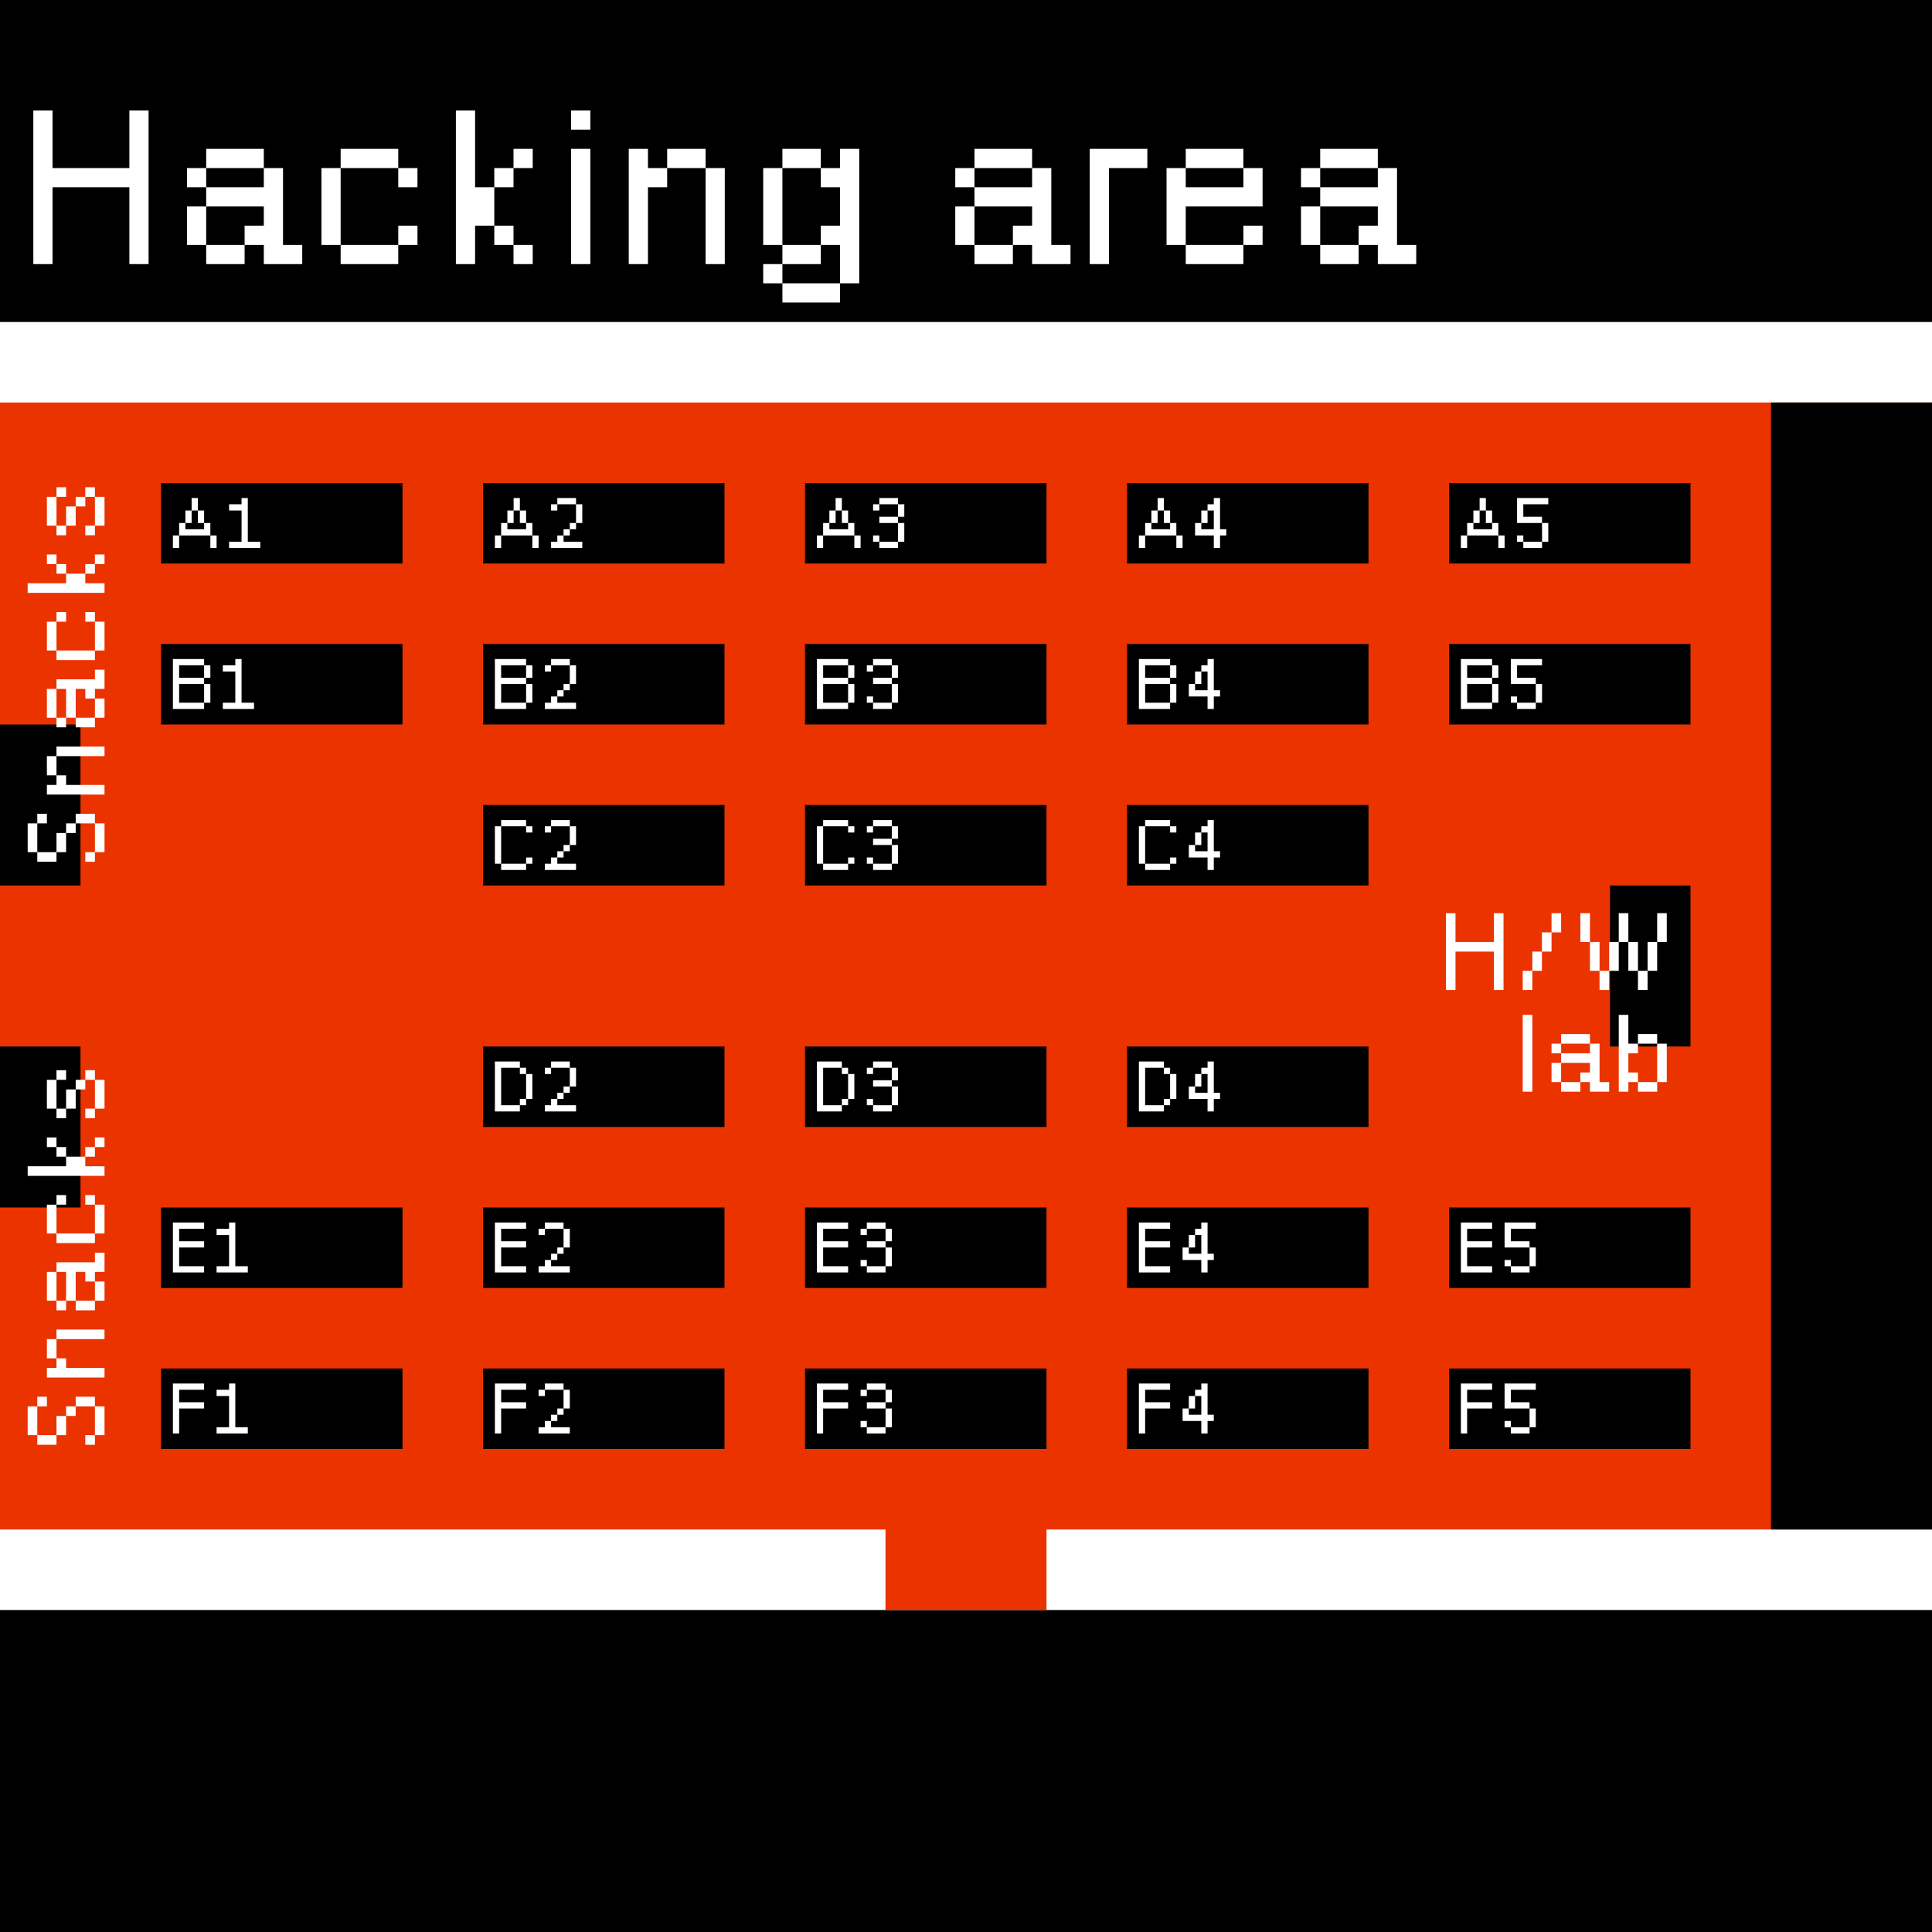
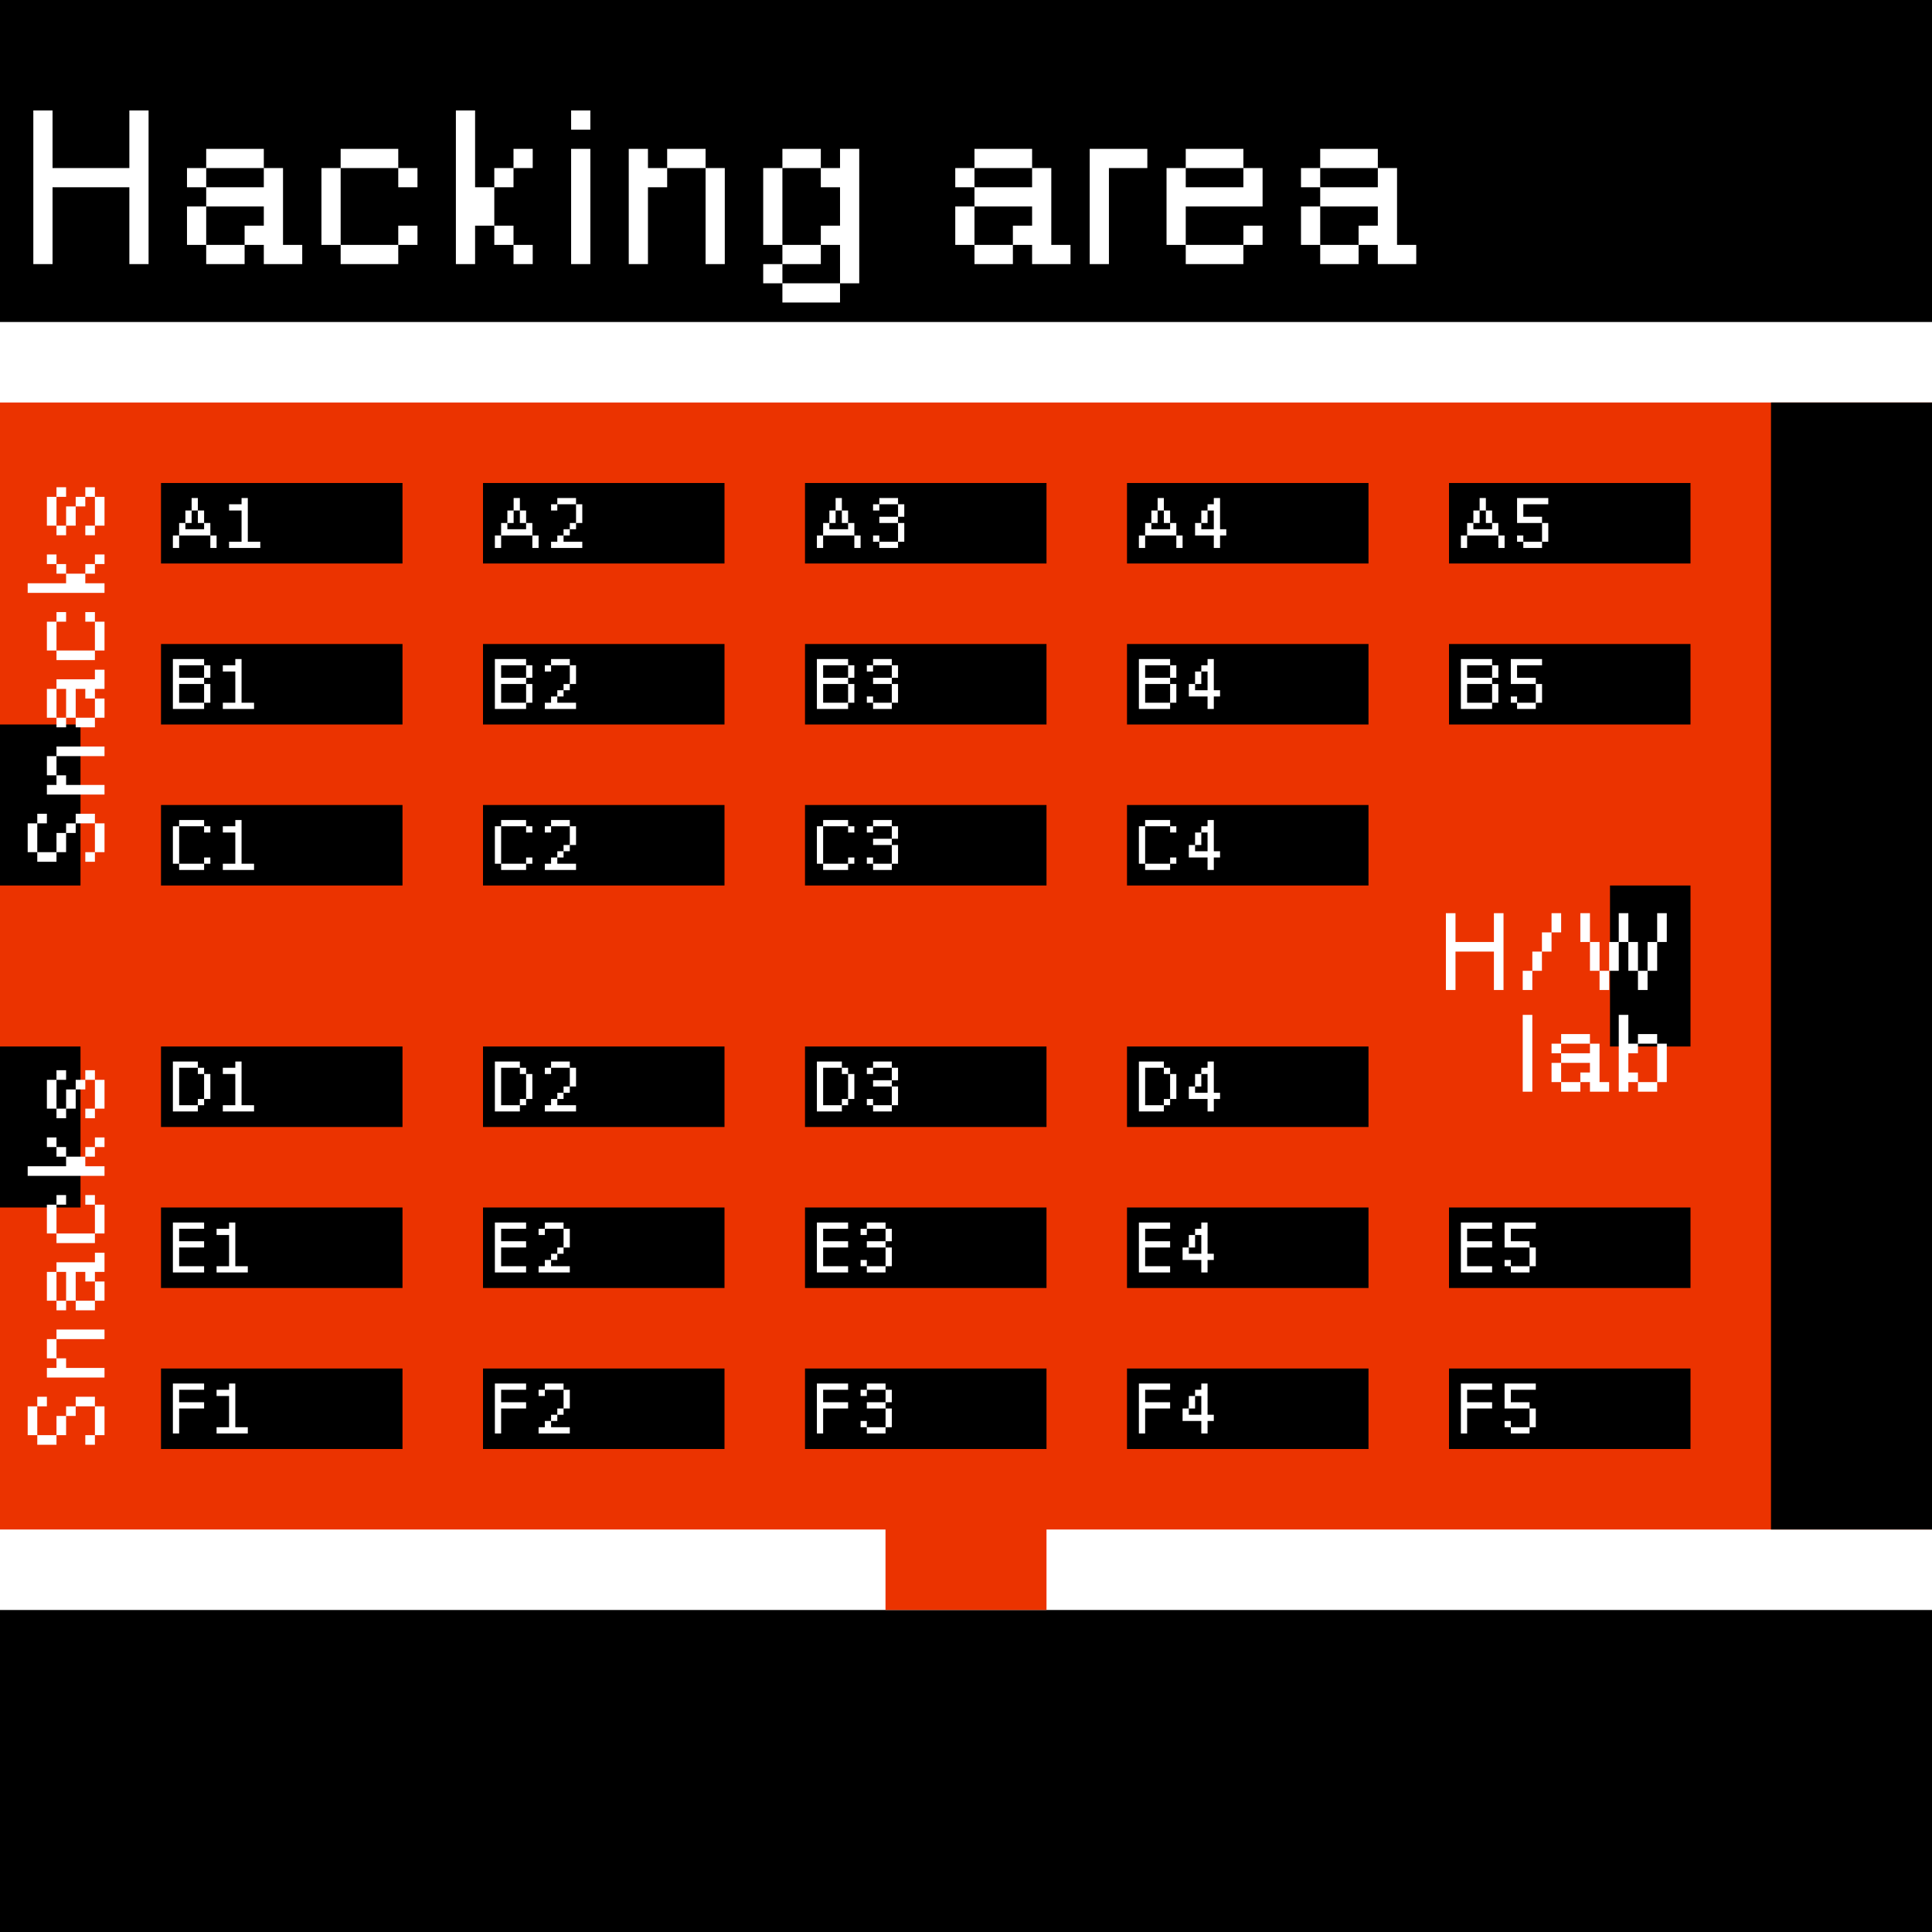
<svg xmlns="http://www.w3.org/2000/svg" version="1.1" viewBox="0 0 684 684" preserveAspectRatio="xMinYMin">
  <defs />
  <g stroke="none" stroke-opacity="1" stroke-dasharray="none" fill="none" fill-opacity="1">
-     <rect fill="white" width="684" height="684" />
    <g>
      <rect x="0" y="0" width="684" height="684" fill="black" />
      <rect x="5684342e-20" y="114" width="684" height="456" fill="white" />
      <path d="M 5684342e-20 142.5 L 5684342e-20 541.5 L 313.5 541.5 L 313.5 570 L 370.5 570 L 370.5 541.5 L 684 541.5 L 684 142.5 Z" fill="#eb3300" />
      <rect x="57" y="171" width="85.5" height="28.5" fill="black" />
      <rect x="57" y="228" width="85.5" height="28.5" fill="black" />
      <rect x="57" y="427.5" width="85.5" height="28.5" fill="black" />
      <rect x="57" y="484.5" width="85.5" height="28.5" fill="black" />
      <rect x="171" y="171" width="85.5" height="28.5" fill="black" />
      <rect x="285" y="171" width="85.5" height="28.5" fill="black" />
      <rect x="399" y="171" width="85.5" height="28.5" fill="black" />
      <rect x="513" y="171" width="85.5" height="28.5" fill="black" />
      <rect x="171" y="228" width="85.5" height="28.5" fill="black" />
      <rect x="285" y="228" width="85.5" height="28.5" fill="black" />
      <rect x="399" y="228" width="85.5" height="28.5" fill="black" />
      <rect x="513" y="228" width="85.5" height="28.5" fill="black" />
      <rect x="171" y="285" width="85.5" height="28.5" fill="black" />
      <rect x="285" y="285" width="85.5" height="28.5" fill="black" />
      <rect x="399" y="285" width="85.5" height="28.5" fill="black" />
      <rect x="171" y="370.5" width="85.5" height="28.5" fill="black" />
      <rect x="285" y="370.5" width="85.5" height="28.5" fill="black" />
      <rect x="399" y="370.5" width="85.5" height="28.5" fill="black" />
      <rect x="171" y="427.5" width="85.5" height="28.5" fill="black" />
      <rect x="285" y="427.5" width="85.5" height="28.5" fill="black" />
      <rect x="399" y="427.5" width="85.5" height="28.5" fill="black" />
      <rect x="513" y="427.5" width="85.5" height="28.5" fill="black" />
      <rect x="171" y="484.5" width="85.5" height="28.5" fill="black" />
      <rect x="285" y="484.5" width="85.5" height="28.5" fill="black" />
      <rect x="399" y="484.5" width="85.5" height="28.5" fill="black" />
      <rect x="513" y="484.5" width="85.5" height="28.5" fill="black" />
      <rect x="17763568e-22" y="256.5" width="28.5" height="57" fill="black" />
      <rect x="17763568e-22" y="370.5" width="28.5" height="57" fill="black" />
      <rect x="570" y="313.5" width="28.5" height="57" fill="black" />
      <rect x="627" y="142.5" width="57" height="399" fill="black" />
      <path d="M 45.8 93.5 L 52.6 93.5 L 52.6 39.1 L 45.8 39.1 L 45.8 59.5 L 18.6 59.5 L 18.6 39.1 L 11.8 39.1 L 11.8 93.5 L 18.6 93.5 L 18.6 66.3 L 45.8 66.3 Z" fill="white" />
      <path d="M 66.2 66.3 L 73 66.3 L 73 73.1 L 93.4 73.1 L 93.4 79.9 L 86.6 79.9 L 86.6 86.7 L 93.4 86.7 L 93.4 93.5 L 107 93.5 L 107 86.7 L 100.2 86.7 L 100.2 59.5 L 93.4 59.5 L 93.4 52.7 L 73 52.7 L 73 59.5 L 66.2 59.5 Z M 66.2 86.7 L 73 86.7 L 73 93.5 L 86.6 93.5 L 86.6 86.7 L 73 86.7 L 73 73.1 L 66.2 73.1 Z M 73 59.5 L 93.4 59.5 L 93.4 66.3 L 73 66.3 Z" fill="white" />
      <path d="M 113.8 86.7 L 120.6 86.7 L 120.6 93.5 L 141 93.5 L 141 86.7 L 120.6 86.7 L 120.6 59.5 L 113.8 59.5 Z M 147.8 59.5 L 141 59.5 L 141 52.7 L 120.6 52.7 L 120.6 59.5 L 141 59.5 L 141 66.3 L 147.8 66.3 Z M 147.8 79.9 L 141 79.9 L 141 86.7 L 147.8 86.7 Z" fill="white" />
      <path d="M 168.2 79.9 L 175 79.9 L 175 86.7 L 181.8 86.7 L 181.8 93.5 L 188.6 93.5 L 188.6 86.7 L 181.8 86.7 L 181.8 79.9 L 175 79.9 L 175 66.3 L 168.2 66.3 L 168.2 39.1 L 161.4 39.1 L 161.4 93.5 L 168.2 93.5 Z M 175 66.3 L 181.8 66.3 L 181.8 59.5 L 175 59.5 Z M 181.8 59.5 L 188.6 59.5 L 188.6 52.7 L 181.8 52.7 Z" fill="white" />
      <path d="M 202.2 93.5 L 209 93.5 L 209 52.7 L 202.2 52.7 Z M 202.2 45.9 L 209 45.9 L 209 39.1 L 202.2 39.1 Z" fill="white" />
      <path d="M 229.4 66.3 L 236.2 66.3 L 236.2 59.5 L 229.4 59.5 L 229.4 52.7 L 222.6 52.7 L 222.6 93.5 L 229.4 93.5 Z M 249.8 93.5 L 256.6 93.5 L 256.6 59.5 L 249.8 59.5 L 249.8 52.7 L 236.2 52.7 L 236.2 59.5 L 249.8 59.5 Z" fill="white" />
      <path d="M 297.4 79.9 L 290.6 79.9 L 290.6 86.7 L 297.4 86.7 L 297.4 100.3 L 304.2 100.3 L 304.2 52.7 L 297.4 52.7 L 297.4 59.5 L 290.6 59.5 L 290.6 52.7 L 277 52.7 L 277 59.5 L 290.6 59.5 L 290.6 66.3 L 297.4 66.3 Z M 290.6 86.7 L 277 86.7 L 277 59.5 L 270.2 59.5 L 270.2 86.7 L 277 86.7 L 277 93.5 L 290.6 93.5 Z M 277 93.5 L 270.2 93.5 L 270.2 100.3 L 277 100.3 L 277 107.1 L 297.4 107.1 L 297.4 100.3 L 277 100.3 Z" fill="white" />
      <path d="M 338.2 66.3 L 345 66.3 L 345 73.1 L 365.4 73.1 L 365.4 79.9 L 358.6 79.9 L 358.6 86.7 L 365.4 86.7 L 365.4 93.5 L 379 93.5 L 379 86.7 L 372.2 86.7 L 372.2 59.5 L 365.4 59.5 L 365.4 52.7 L 345 52.7 L 345 59.5 L 338.2 59.5 Z M 338.2 86.7 L 345 86.7 L 345 93.5 L 358.6 93.5 L 358.6 86.7 L 345 86.7 L 345 73.1 L 338.2 73.1 Z M 345 59.5 L 365.4 59.5 L 365.4 66.3 L 345 66.3 Z" fill="white" />
      <path d="M 385.8 93.5 L 392.6 93.5 L 392.6 59.5 L 406.2 59.5 L 406.2 52.7 L 385.8 52.7 Z" fill="white" />
      <path d="M 447 59.5 L 440.2 59.5 L 440.2 52.7 L 419.8 52.7 L 419.8 59.5 L 440.2 59.5 L 440.2 66.3 L 419.8 66.3 L 419.8 59.5 L 413 59.5 L 413 86.7 L 419.8 86.7 L 419.8 93.5 L 440.2 93.5 L 440.2 86.7 L 419.8 86.7 L 419.8 73.1 L 447 73.1 Z M 447 79.9 L 440.2 79.9 L 440.2 86.7 L 447 86.7 Z" fill="white" />
      <path d="M 460.6 66.3 L 467.4 66.3 L 467.4 73.1 L 487.8 73.1 L 487.8 79.9 L 481 79.9 L 481 86.7 L 487.8 86.7 L 487.8 93.5 L 501.4 93.5 L 501.4 86.7 L 494.6 86.7 L 494.6 59.5 L 487.8 59.5 L 487.8 52.7 L 467.4 52.7 L 467.4 59.5 L 460.6 59.5 Z M 460.6 86.7 L 467.4 86.7 L 467.4 93.5 L 481 93.5 L 481 86.7 L 467.4 86.7 L 467.4 73.1 L 460.6 73.1 Z M 467.4 59.5 L 487.8 59.5 L 487.8 66.3 L 467.4 66.3 Z" fill="white" />
      <path d="M 23.4 291.5 L 23.4 294.9 L 20 294.9 L 20 301.7 L 13.2 301.7 L 13.2 305.1 L 20 305.1 L 20 301.7 L 23.4 301.7 L 23.4 294.9 L 26.8 294.9 L 26.8 291.5 L 33.6 291.5 L 33.6 288.1 L 26.8 288.1 L 26.8 291.5 Z M 13.2 288.1 L 13.2 291.5 L 9.8 291.5 L 9.8 301.7 L 13.2 301.7 L 13.2 291.5 L 16.6 291.5 L 16.6 288.1 Z M 30.2 301.7 L 30.2 305.1 L 33.6 305.1 L 33.6 301.7 L 37 301.7 L 37 291.5 L 33.6 291.5 L 33.6 301.7 Z" fill="white" />
      <path d="M 23.4 277.9 L 23.4 274.5 L 20 274.5 L 20 277.9 L 16.6 277.9 L 16.6 281.3 L 37 281.3 L 37 277.9 Z M 37 267.7 L 37 264.3 L 20 264.3 L 20 267.7 L 16.6 267.7 L 16.6 274.5 L 20 274.5 L 20 267.7 Z" fill="white" />
      <path d="M 23.4 257.5 L 23.4 254.1 L 26.8 254.1 L 26.8 243.9 L 30.2 243.9 L 30.2 247.3 L 33.6 247.3 L 33.6 243.9 L 37 243.9 L 37 237.1 L 33.6 237.1 L 33.6 240.5 L 20 240.5 L 20 243.9 L 16.6 243.9 L 16.6 254.1 L 20 254.1 L 20 257.5 Z M 33.6 257.5 L 33.6 254.1 L 37 254.1 L 37 247.3 L 33.6 247.3 L 33.6 254.1 L 26.8 254.1 L 26.8 257.5 Z M 20 254.1 L 20 243.9 L 23.4 243.9 L 23.4 254.1 Z" fill="white" />
      <path d="M 33.6 233.7 L 33.6 230.3 L 37 230.3 L 37 220.1 L 33.6 220.1 L 33.6 230.3 L 20 230.3 L 20 233.7 Z M 20 216.7 L 20 220.1 L 16.6 220.1 L 16.6 230.3 L 20 230.3 L 20 220.1 L 23.4 220.1 L 23.4 216.7 Z M 30.2 216.7 L 30.2 220.1 L 33.6 220.1 L 33.6 216.7 Z" fill="white" />
      <path d="M 30.2 206.5 L 30.2 203.1 L 33.6 203.1 L 33.6 199.7 L 37 199.7 L 37 196.3 L 33.6 196.3 L 33.6 199.7 L 30.2 199.7 L 30.2 203.1 L 23.4 203.1 L 23.4 206.5 L 9.8 206.5 L 9.8 209.9 L 37 209.9 L 37 206.5 Z M 23.4 203.1 L 23.4 199.7 L 20 199.7 L 20 203.1 Z M 20 199.7 L 20 196.3 L 16.6 196.3 L 16.6 199.7 Z" fill="white" />
      <path d="M 26.8 186.1 L 26.8 179.3 L 30.2 179.3 L 30.2 175.9 L 33.6 175.9 L 33.6 172.5 L 30.2 172.5 L 30.2 175.9 L 26.8 175.9 L 26.8 179.3 L 23.4 179.3 L 23.4 186.1 L 20 186.1 L 20 189.5 L 23.4 189.5 L 23.4 186.1 Z M 20 172.5 L 20 175.9 L 16.6 175.9 L 16.6 186.1 L 20 186.1 L 20 175.9 L 23.4 175.9 L 23.4 172.5 Z M 33.6 189.5 L 33.6 186.1 L 37 186.1 L 37 175.9 L 33.6 175.9 L 33.6 186.1 L 30.2 186.1 L 30.2 189.5 Z" fill="white" />
      <path d="M 23.4 497.9 L 23.4 501.3 L 20 501.3 L 20 508.1 L 13.2 508.1 L 13.2 511.5 L 20 511.5 L 20 508.1 L 23.4 508.1 L 23.4 501.3 L 26.8 501.3 L 26.8 497.9 L 33.6 497.9 L 33.6 494.5 L 26.8 494.5 L 26.8 497.9 Z M 13.2 494.5 L 13.2 497.9 L 9.8 497.9 L 9.8 508.1 L 13.2 508.1 L 13.2 497.9 L 16.6 497.9 L 16.6 494.5 Z M 30.2 508.1 L 30.2 511.5 L 33.6 511.5 L 33.6 508.1 L 37 508.1 L 37 497.9 L 33.6 497.9 L 33.6 508.1 Z" fill="white" />
      <path d="M 23.4 484.3 L 23.4 480.9 L 20 480.9 L 20 484.3 L 16.6 484.3 L 16.6 487.7 L 37 487.7 L 37 484.3 Z M 37 474.1 L 37 470.7 L 20 470.7 L 20 474.1 L 16.6 474.1 L 16.6 480.9 L 20 480.9 L 20 474.1 Z" fill="white" />
      <path d="M 23.4 463.9 L 23.4 460.5 L 26.8 460.5 L 26.8 450.3 L 30.2 450.3 L 30.2 453.7 L 33.6 453.7 L 33.6 450.3 L 37 450.3 L 37 443.5 L 33.6 443.5 L 33.6 446.9 L 20 446.9 L 20 450.3 L 16.6 450.3 L 16.6 460.5 L 20 460.5 L 20 463.9 Z M 33.6 463.9 L 33.6 460.5 L 37 460.5 L 37 453.7 L 33.6 453.7 L 33.6 460.5 L 26.8 460.5 L 26.8 463.9 Z M 20 460.5 L 20 450.3 L 23.4 450.3 L 23.4 460.5 Z" fill="white" />
      <path d="M 33.6 440.1 L 33.6 436.7 L 37 436.7 L 37 426.5 L 33.6 426.5 L 33.6 436.7 L 20 436.7 L 20 440.1 Z M 20 423.1 L 20 426.5 L 16.6 426.5 L 16.6 436.7 L 20 436.7 L 20 426.5 L 23.4 426.5 L 23.4 423.1 Z M 30.2 423.1 L 30.2 426.5 L 33.6 426.5 L 33.6 423.1 Z" fill="white" />
      <path d="M 30.2 412.9 L 30.2 409.5 L 33.6 409.5 L 33.6 406.1 L 37 406.1 L 37 402.7 L 33.6 402.7 L 33.6 406.1 L 30.2 406.1 L 30.2 409.5 L 23.4 409.5 L 23.4 412.9 L 9.8 412.9 L 9.8 416.3 L 37 416.3 L 37 412.9 Z M 23.4 409.5 L 23.4 406.1 L 20 406.1 L 20 409.5 Z M 20 406.1 L 20 402.7 L 16.6 402.7 L 16.6 406.1 Z" fill="white" />
      <path d="M 26.8 392.5 L 26.8 385.7 L 30.2 385.7 L 30.2 382.3 L 33.6 382.3 L 33.6 378.9 L 30.2 378.9 L 30.2 382.3 L 26.8 382.3 L 26.8 385.7 L 23.4 385.7 L 23.4 392.5 L 20 392.5 L 20 395.9 L 23.4 395.9 L 23.4 392.5 Z M 20 378.9 L 20 382.3 L 16.6 382.3 L 16.6 392.5 L 20 392.5 L 20 382.3 L 23.4 382.3 L 23.4 378.9 Z M 33.6 395.9 L 33.6 392.5 L 37 392.5 L 37 382.3 L 33.6 382.3 L 33.6 392.5 L 30.2 392.5 L 30.2 395.9 Z" fill="white" />
      <path d="M 63.42 189.58 L 74.47 189.58 L 74.47 194 L 76.68 194 L 76.68 189.58 L 74.47 189.58 L 74.47 185.16 L 72.26 185.16 L 72.26 180.74 L 70.05 180.74 L 70.05 176.32 L 67.84 176.32 L 67.84 180.74 L 70.05 180.74 L 70.05 185.16 L 72.26 185.16 L 72.26 187.37 L 65.63 187.37 L 65.63 185.16 L 63.42 185.16 Z M 61.21 194 L 63.42 194 L 63.42 189.58 L 61.21 189.58 Z M 65.63 185.16 L 67.84 185.16 L 67.84 180.74 L 65.63 180.74 Z" fill="white" />
      <path d="M 92.15 191.79 L 87.73 191.79 L 87.73 176.32 L 85.52 176.32 L 85.52 178.53 L 81.1 178.53 L 81.1 180.74 L 85.52 180.74 L 85.52 191.79 L 81.1 191.79 L 81.1 194 L 92.15 194 Z" fill="white" />
      <path d="M 63.42 235.53 L 72.26 235.53 L 72.26 239.95 L 74.47 239.95 L 74.47 235.53 L 72.26 235.53 L 72.26 233.32 L 61.21 233.32 L 61.21 251 L 72.26 251 L 72.26 248.79 L 63.42 248.79 L 63.42 242.16 L 72.26 242.16 L 72.26 248.79 L 74.47 248.79 L 74.47 242.16 L 72.26 242.16 L 72.26 239.95 L 63.42 239.95 Z" fill="white" />
      <path d="M 89.94 248.79 L 85.52 248.79 L 85.52 233.32 L 83.31 233.32 L 83.31 235.53 L 78.89 235.53 L 78.89 237.74 L 83.31 237.74 L 83.31 248.79 L 78.89 248.79 L 78.89 251 L 89.94 251 Z" fill="white" />
      <path d="M 186.26 305.79 L 177.42 305.79 L 177.42 292.53 L 175.21 292.53 L 175.21 305.79 L 177.42 305.79 L 177.42 308 L 186.26 308 Z M 188.47 292.53 L 186.26 292.53 L 186.26 290.32 L 177.42 290.32 L 177.42 292.53 L 186.26 292.53 L 186.26 294.74 L 188.47 294.74 Z M 188.47 303.58 L 186.26 303.58 L 186.26 305.79 L 188.47 305.79 Z" fill="white" />
      <path d="M 195.1 292.53 L 201.73 292.53 L 201.73 299.16 L 203.94 299.16 L 203.94 292.53 L 201.73 292.53 L 201.73 290.32 L 195.1 290.32 Z M 192.89 308 L 203.94 308 L 203.94 305.79 L 197.31 305.79 L 197.31 303.58 L 195.1 303.58 L 195.1 305.79 L 192.89 305.79 Z M 197.31 303.58 L 199.52 303.58 L 199.52 301.37 L 197.31 301.37 Z M 199.52 301.37 L 201.73 301.37 L 201.73 299.16 L 199.52 299.16 Z M 192.89 294.74 L 195.1 294.74 L 195.1 292.53 L 192.89 292.53 Z" fill="white" />
      <path d="M 177.42 235.53 L 186.26 235.53 L 186.26 239.95 L 188.47 239.95 L 188.47 235.53 L 186.26 235.53 L 186.26 233.32 L 175.21 233.32 L 175.21 251 L 186.26 251 L 186.26 248.79 L 177.42 248.79 L 177.42 242.16 L 186.26 242.16 L 186.26 248.79 L 188.47 248.79 L 188.47 242.16 L 186.26 242.16 L 186.26 239.95 L 177.42 239.95 Z" fill="white" />
      <path d="M 195.1 235.53 L 201.73 235.53 L 201.73 242.16 L 203.94 242.16 L 203.94 235.53 L 201.73 235.53 L 201.73 233.32 L 195.1 233.32 Z M 192.89 251 L 203.94 251 L 203.94 248.79 L 197.31 248.79 L 197.31 246.58 L 195.1 246.58 L 195.1 248.79 L 192.89 248.79 Z M 197.31 246.58 L 199.52 246.58 L 199.52 244.37 L 197.31 244.37 Z M 199.52 244.37 L 201.73 244.37 L 201.73 242.16 L 199.52 242.16 Z M 192.89 237.74 L 195.1 237.74 L 195.1 235.53 L 192.89 235.53 Z" fill="white" />
      <path d="M 177.42 189.58 L 188.47 189.58 L 188.47 194 L 190.68 194 L 190.68 189.58 L 188.47 189.58 L 188.47 185.16 L 186.26 185.16 L 186.26 180.74 L 184.05 180.74 L 184.05 176.32 L 181.84 176.32 L 181.84 180.74 L 184.05 180.74 L 184.05 185.16 L 186.26 185.16 L 186.26 187.37 L 179.63 187.37 L 179.63 185.16 L 177.42 185.16 Z M 175.21 194 L 177.42 194 L 177.42 189.58 L 175.21 189.58 Z M 179.63 185.16 L 181.84 185.16 L 181.84 180.74 L 179.63 180.74 Z" fill="white" />
      <path d="M 197.31 178.53 L 203.94 178.53 L 203.94 185.16 L 206.15 185.16 L 206.15 178.53 L 203.94 178.53 L 203.94 176.32 L 197.31 176.32 Z M 195.1 194 L 206.15 194 L 206.15 191.79 L 199.52 191.79 L 199.52 189.58 L 197.31 189.58 L 197.31 191.79 L 195.1 191.79 Z M 199.52 189.58 L 201.73 189.58 L 201.73 187.37 L 199.52 187.37 Z M 201.73 187.37 L 203.94 187.37 L 203.94 185.16 L 201.73 185.16 Z M 195.1 180.74 L 197.31 180.74 L 197.31 178.53 L 195.1 178.53 Z" fill="white" />
      <path d="M 291.42 189.58 L 302.47 189.58 L 302.47 194 L 304.68 194 L 304.68 189.58 L 302.47 189.58 L 302.47 185.16 L 300.26 185.16 L 300.26 180.74 L 298.05 180.74 L 298.05 176.32 L 295.84 176.32 L 295.84 180.74 L 298.05 180.74 L 298.05 185.16 L 300.26 185.16 L 300.26 187.37 L 293.63 187.37 L 293.63 185.16 L 291.42 185.16 Z M 289.21 194 L 291.42 194 L 291.42 189.58 L 289.21 189.58 Z M 293.63 185.16 L 295.84 185.16 L 295.84 180.74 L 293.63 180.74 Z" fill="white" />
      <path d="M 317.94 191.79 L 320.15 191.79 L 320.15 185.16 L 317.94 185.16 L 317.94 182.95 L 311.31 182.95 L 311.31 185.16 L 317.94 185.16 Z M 311.31 178.53 L 317.94 178.53 L 317.94 182.95 L 320.15 182.95 L 320.15 178.53 L 317.94 178.53 L 317.94 176.32 L 311.31 176.32 Z M 309.1 191.79 L 311.31 191.79 L 311.31 194 L 317.94 194 L 317.94 191.79 L 311.31 191.79 L 311.31 189.58 L 309.1 189.58 Z M 309.1 180.74 L 311.31 180.74 L 311.31 178.53 L 309.1 178.53 Z" fill="white" />
      <path d="M 291.42 235.53 L 300.26 235.53 L 300.26 239.95 L 302.47 239.95 L 302.47 235.53 L 300.26 235.53 L 300.26 233.32 L 289.21 233.32 L 289.21 251 L 300.26 251 L 300.26 248.79 L 291.42 248.79 L 291.42 242.16 L 300.26 242.16 L 300.26 248.79 L 302.47 248.79 L 302.47 242.16 L 300.26 242.16 L 300.26 239.95 L 291.42 239.95 Z" fill="white" />
      <path d="M 315.73 248.79 L 317.94 248.79 L 317.94 242.16 L 315.73 242.16 L 315.73 239.95 L 309.1 239.95 L 309.1 242.16 L 315.73 242.16 Z M 309.1 235.53 L 315.73 235.53 L 315.73 239.95 L 317.94 239.95 L 317.94 235.53 L 315.73 235.53 L 315.73 233.32 L 309.1 233.32 Z M 306.89 248.79 L 309.1 248.79 L 309.1 251 L 315.73 251 L 315.73 248.79 L 309.1 248.79 L 309.1 246.58 L 306.89 246.58 Z M 306.89 237.74 L 309.1 237.74 L 309.1 235.53 L 306.89 235.53 Z" fill="white" />
      <path d="M 300.26 305.79 L 291.42 305.79 L 291.42 292.53 L 289.21 292.53 L 289.21 305.79 L 291.42 305.79 L 291.42 308 L 300.26 308 Z M 302.47 292.53 L 300.26 292.53 L 300.26 290.32 L 291.42 290.32 L 291.42 292.53 L 300.26 292.53 L 300.26 294.74 L 302.47 294.74 Z M 302.47 303.58 L 300.26 303.58 L 300.26 305.79 L 302.47 305.79 Z" fill="white" />
      <path d="M 315.73 305.79 L 317.94 305.79 L 317.94 299.16 L 315.73 299.16 L 315.73 296.95 L 309.1 296.95 L 309.1 299.16 L 315.73 299.16 Z M 309.1 292.53 L 315.73 292.53 L 315.73 296.95 L 317.94 296.95 L 317.94 292.53 L 315.73 292.53 L 315.73 290.32 L 309.1 290.32 Z M 306.89 305.79 L 309.1 305.79 L 309.1 308 L 315.73 308 L 315.73 305.79 L 309.1 305.79 L 309.1 303.58 L 306.89 303.58 Z M 306.89 294.74 L 309.1 294.74 L 309.1 292.53 L 306.89 292.53 Z" fill="white" />
      <path d="M 414.26 305.79 L 405.42 305.79 L 405.42 292.53 L 403.21 292.53 L 403.21 305.79 L 405.42 305.79 L 405.42 308 L 414.26 308 Z M 416.47 292.53 L 414.26 292.53 L 414.26 290.32 L 405.42 290.32 L 405.42 292.53 L 414.26 292.53 L 414.26 294.74 L 416.47 294.74 Z M 416.47 303.58 L 414.26 303.58 L 414.26 305.79 L 416.47 305.79 Z" fill="white" />
      <path d="M 425.31 294.74 L 427.52 294.74 L 427.52 301.37 L 423.1 301.37 L 423.1 299.16 L 420.89 299.16 L 420.89 303.58 L 427.52 303.58 L 427.52 308 L 429.73 308 L 429.73 303.58 L 431.94 303.58 L 431.94 301.37 L 429.73 301.37 L 429.73 290.32 L 427.52 290.32 L 427.52 292.53 L 425.31 292.53 Z M 423.1 299.16 L 425.31 299.16 L 425.31 294.74 L 423.1 294.74 Z" fill="white" />
      <path d="M 405.42 235.53 L 414.26 235.53 L 414.26 239.95 L 416.47 239.95 L 416.47 235.53 L 414.26 235.53 L 414.26 233.32 L 403.21 233.32 L 403.21 251 L 414.26 251 L 414.26 248.79 L 405.42 248.79 L 405.42 242.16 L 414.26 242.16 L 414.26 248.79 L 416.47 248.79 L 416.47 242.16 L 414.26 242.16 L 414.26 239.95 L 405.42 239.95 Z" fill="white" />
      <path d="M 425.31 237.74 L 427.52 237.74 L 427.52 244.37 L 423.1 244.37 L 423.1 242.16 L 420.89 242.16 L 420.89 246.58 L 427.52 246.58 L 427.52 251 L 429.73 251 L 429.73 246.58 L 431.94 246.58 L 431.94 244.37 L 429.73 244.37 L 429.73 233.32 L 427.52 233.32 L 427.52 235.53 L 425.31 235.53 Z M 423.1 242.16 L 425.31 242.16 L 425.31 237.74 L 423.1 237.74 Z" fill="white" />
      <path d="M 405.42 189.58 L 416.47 189.58 L 416.47 194 L 418.68 194 L 418.68 189.58 L 416.47 189.58 L 416.47 185.16 L 414.26 185.16 L 414.26 180.74 L 412.05 180.74 L 412.05 176.32 L 409.84 176.32 L 409.84 180.74 L 412.05 180.74 L 412.05 185.16 L 414.26 185.16 L 414.26 187.37 L 407.63 187.37 L 407.63 185.16 L 405.42 185.16 Z M 403.21 194 L 405.42 194 L 405.42 189.58 L 403.21 189.58 Z M 407.63 185.16 L 409.84 185.16 L 409.84 180.74 L 407.63 180.74 Z" fill="white" />
      <path d="M 427.52 180.74 L 429.73 180.74 L 429.73 187.37 L 425.31 187.37 L 425.31 185.16 L 423.1 185.16 L 423.1 189.58 L 429.73 189.58 L 429.73 194 L 431.94 194 L 431.94 189.58 L 434.15 189.58 L 434.15 187.37 L 431.94 187.37 L 431.94 176.32 L 429.73 176.32 L 429.73 178.53 L 427.52 178.53 Z M 425.31 185.16 L 427.52 185.16 L 427.52 180.74 L 425.31 180.74 Z" fill="white" />
      <path d="M 519.42 189.58 L 530.47 189.58 L 530.47 194 L 532.68 194 L 532.68 189.58 L 530.47 189.58 L 530.47 185.16 L 528.26 185.16 L 528.26 180.74 L 526.05 180.74 L 526.05 176.32 L 523.84 176.32 L 523.84 180.74 L 526.05 180.74 L 526.05 185.16 L 528.26 185.16 L 528.26 187.37 L 521.63 187.37 L 521.63 185.16 L 519.42 185.16 Z M 517.21 194 L 519.42 194 L 519.42 189.58 L 517.21 189.58 Z M 521.63 185.16 L 523.84 185.16 L 523.84 180.74 L 521.63 180.74 Z" fill="white" />
      <path d="M 539.31 178.53 L 548.15 178.53 L 548.15 176.32 L 537.1 176.32 L 537.1 185.16 L 545.94 185.16 L 545.94 191.79 L 548.15 191.79 L 548.15 185.16 L 545.94 185.16 L 545.94 182.95 L 539.31 182.95 Z M 537.1 191.79 L 539.31 191.79 L 539.31 194 L 545.94 194 L 545.94 191.79 L 539.31 191.79 L 539.31 189.58 L 537.1 189.58 Z" fill="white" />
      <path d="M 528.9 350.5 L 532.3 350.5 L 532.3 323.3 L 528.9 323.3 L 528.9 333.5 L 515.3 333.5 L 515.3 323.3 L 511.9 323.3 L 511.9 350.5 L 515.3 350.5 L 515.3 336.9 L 528.9 336.9 Z" fill="white" />
      <path d="M 539.1 350.5 L 542.5 350.5 L 542.5 343.7 L 539.1 343.7 Z M 552.7 323.3 L 549.3 323.3 L 549.3 330.1 L 552.7 330.1 Z M 549.3 330.1 L 545.9 330.1 L 545.9 336.9 L 549.3 336.9 Z M 545.9 336.9 L 542.5 336.9 L 542.5 343.7 L 545.9 343.7 Z" fill="white" />
      <path d="M 562.9 343.7 L 566.3 343.7 L 566.3 350.5 L 569.7 350.5 L 569.7 343.7 L 566.3 343.7 L 566.3 333.5 L 562.9 333.5 L 562.9 323.3 L 559.5 323.3 L 559.5 333.5 L 562.9 333.5 Z M 576.5 343.7 L 579.9 343.7 L 579.9 350.5 L 583.3 350.5 L 583.3 343.7 L 579.9 343.7 L 579.9 333.5 L 576.5 333.5 L 576.5 323.3 L 573.1 323.3 L 573.1 333.5 L 576.5 333.5 Z M 590.1 323.3 L 586.7 323.3 L 586.7 333.5 L 590.1 333.5 Z M 573.1 333.5 L 569.7 333.5 L 569.7 343.7 L 573.1 343.7 Z M 586.7 333.5 L 583.3 333.5 L 583.3 343.7 L 586.7 343.7 Z" fill="white" />
      <rect x="539.1" y="359.3" width="3.4" height="27.2" fill="white" />
      <path d="M 549.3 372.9 L 552.7 372.9 L 552.7 376.3 L 562.9 376.3 L 562.9 379.7 L 559.5 379.7 L 559.5 383.1 L 562.9 383.1 L 562.9 386.5 L 569.7 386.5 L 569.7 383.1 L 566.3 383.1 L 566.3 369.5 L 562.9 369.5 L 562.9 366.1 L 552.7 366.1 L 552.7 369.5 L 549.3 369.5 Z M 549.3 383.1 L 552.7 383.1 L 552.7 386.5 L 559.5 386.5 L 559.5 383.1 L 552.7 383.1 L 552.7 376.3 L 549.3 376.3 Z M 552.7 369.5 L 562.9 369.5 L 562.9 372.9 L 552.7 372.9 Z" fill="white" />
      <path d="M 576.5 372.9 L 579.9 372.9 L 579.9 369.5 L 576.5 369.5 L 576.5 359.3 L 573.1 359.3 L 573.1 386.5 L 576.5 386.5 L 576.5 383.1 L 579.9 383.1 L 579.9 386.5 L 586.7 386.5 L 586.7 383.1 L 579.9 383.1 L 579.9 379.7 L 576.5 379.7 Z M 579.9 369.5 L 586.7 369.5 L 586.7 383.1 L 590.1 383.1 L 590.1 369.5 L 586.7 369.5 L 586.7 366.1 L 579.9 366.1 Z" fill="white" />
      <path d="M 519.42 235.53 L 528.26 235.53 L 528.26 239.95 L 530.47 239.95 L 530.47 235.53 L 528.26 235.53 L 528.26 233.32 L 517.21 233.32 L 517.21 251 L 528.26 251 L 528.26 248.79 L 519.42 248.79 L 519.42 242.16 L 528.26 242.16 L 528.26 248.79 L 530.47 248.79 L 530.47 242.16 L 528.26 242.16 L 528.26 239.95 L 519.42 239.95 Z" fill="white" />
      <path d="M 537.1 235.53 L 545.94 235.53 L 545.94 233.32 L 534.89 233.32 L 534.89 242.16 L 543.73 242.16 L 543.73 248.79 L 545.94 248.79 L 545.94 242.16 L 543.73 242.16 L 543.73 239.95 L 537.1 239.95 Z M 534.89 248.79 L 537.1 248.79 L 537.1 251 L 543.73 251 L 543.73 248.79 L 537.1 248.79 L 537.1 246.58 L 534.89 246.58 Z" fill="white" />
      <path d="M 184.05 380.24 L 186.26 380.24 L 186.26 389.08 L 188.47 389.08 L 188.47 380.24 L 186.26 380.24 L 186.26 378.03 L 184.05 378.03 L 184.05 375.82 L 175.21 375.82 L 175.21 393.5 L 184.05 393.5 L 184.05 391.29 L 177.42 391.29 L 177.42 378.03 L 184.05 378.03 Z M 184.05 391.29 L 186.26 391.29 L 186.26 389.08 L 184.05 389.08 Z" fill="white" />
      <path d="M 195.1 378.03 L 201.73 378.03 L 201.73 384.66 L 203.94 384.66 L 203.94 378.03 L 201.73 378.03 L 201.73 375.82 L 195.1 375.82 Z M 192.89 393.5 L 203.94 393.5 L 203.94 391.29 L 197.31 391.29 L 197.31 389.08 L 195.1 389.08 L 195.1 391.29 L 192.89 391.29 Z M 197.31 389.08 L 199.52 389.08 L 199.52 386.87 L 197.31 386.87 Z M 199.52 386.87 L 201.73 386.87 L 201.73 384.66 L 199.52 384.66 Z M 192.89 380.24 L 195.1 380.24 L 195.1 378.03 L 192.89 378.03 Z" fill="white" />
      <path d="M 298.05 380.24 L 300.26 380.24 L 300.26 389.08 L 302.47 389.08 L 302.47 380.24 L 300.26 380.24 L 300.26 378.03 L 298.05 378.03 L 298.05 375.82 L 289.21 375.82 L 289.21 393.5 L 298.05 393.5 L 298.05 391.29 L 291.42 391.29 L 291.42 378.03 L 298.05 378.03 Z M 298.05 391.29 L 300.26 391.29 L 300.26 389.08 L 298.05 389.08 Z" fill="white" />
      <path d="M 315.73 391.29 L 317.94 391.29 L 317.94 384.66 L 315.73 384.66 L 315.73 382.45 L 309.1 382.45 L 309.1 384.66 L 315.73 384.66 Z M 309.1 378.03 L 315.73 378.03 L 315.73 382.45 L 317.94 382.45 L 317.94 378.03 L 315.73 378.03 L 315.73 375.82 L 309.1 375.82 Z M 306.89 391.29 L 309.1 391.29 L 309.1 393.5 L 315.73 393.5 L 315.73 391.29 L 309.1 391.29 L 309.1 389.08 L 306.89 389.08 Z M 306.89 380.24 L 309.1 380.24 L 309.1 378.03 L 306.89 378.03 Z" fill="white" />
      <path d="M 412.05 380.24 L 414.26 380.24 L 414.26 389.08 L 416.47 389.08 L 416.47 380.24 L 414.26 380.24 L 414.26 378.03 L 412.05 378.03 L 412.05 375.82 L 403.21 375.82 L 403.21 393.5 L 412.05 393.5 L 412.05 391.29 L 405.42 391.29 L 405.42 378.03 L 412.05 378.03 Z M 412.05 391.29 L 414.26 391.29 L 414.26 389.08 L 412.05 389.08 Z" fill="white" />
      <path d="M 425.31 380.24 L 427.52 380.24 L 427.52 386.87 L 423.1 386.87 L 423.1 384.66 L 420.89 384.66 L 420.89 389.08 L 427.52 389.08 L 427.52 393.5 L 429.73 393.5 L 429.73 389.08 L 431.94 389.08 L 431.94 386.87 L 429.73 386.87 L 429.73 375.82 L 427.52 375.82 L 427.52 378.03 L 425.31 378.03 Z M 423.1 384.66 L 425.31 384.66 L 425.31 380.24 L 423.1 380.24 Z" fill="white" />
      <path d="M 63.42 441.66 L 72.26 441.66 L 72.26 439.45 L 63.42 439.45 L 63.42 435.03 L 72.26 435.03 L 72.26 432.82 L 61.21 432.82 L 61.21 450.5 L 72.26 450.5 L 72.26 448.29 L 63.42 448.29 Z" fill="white" />
      <path d="M 87.73 448.29 L 83.31 448.29 L 83.31 432.82 L 81.1 432.82 L 81.1 435.03 L 76.68 435.03 L 76.68 437.24 L 81.1 437.24 L 81.1 448.29 L 76.68 448.29 L 76.68 450.5 L 87.73 450.5 Z" fill="white" />
      <path d="M 177.42 441.66 L 186.26 441.66 L 186.26 439.45 L 177.42 439.45 L 177.42 435.03 L 186.26 435.03 L 186.26 432.82 L 175.21 432.82 L 175.21 450.5 L 186.26 450.5 L 186.26 448.29 L 177.42 448.29 Z" fill="white" />
      <path d="M 192.89 435.03 L 199.52 435.03 L 199.52 441.66 L 201.73 441.66 L 201.73 435.03 L 199.52 435.03 L 199.52 432.82 L 192.89 432.82 Z M 190.68 450.5 L 201.73 450.5 L 201.73 448.29 L 195.1 448.29 L 195.1 446.08 L 192.89 446.08 L 192.89 448.29 L 190.68 448.29 Z M 195.1 446.08 L 197.31 446.08 L 197.31 443.87 L 195.1 443.87 Z M 197.31 443.87 L 199.52 443.87 L 199.52 441.66 L 197.31 441.66 Z M 190.68 437.24 L 192.89 437.24 L 192.89 435.03 L 190.68 435.03 Z" fill="white" />
      <path d="M 63.42 498.66 L 72.26 498.66 L 72.26 496.45 L 63.42 496.45 L 63.42 492.03 L 72.26 492.03 L 72.26 489.82 L 61.21 489.82 L 61.21 507.5 L 63.42 507.5 Z" fill="white" />
      <path d="M 87.73 505.29 L 83.31 505.29 L 83.31 489.82 L 81.1 489.82 L 81.1 492.03 L 76.68 492.03 L 76.68 494.24 L 81.1 494.24 L 81.1 505.29 L 76.68 505.29 L 76.68 507.5 L 87.73 507.5 Z" fill="white" />
      <path d="M 291.42 441.66 L 300.26 441.66 L 300.26 439.45 L 291.42 439.45 L 291.42 435.03 L 300.26 435.03 L 300.26 432.82 L 289.21 432.82 L 289.21 450.5 L 300.26 450.5 L 300.26 448.29 L 291.42 448.29 Z" fill="white" />
      <path d="M 313.52 448.29 L 315.73 448.29 L 315.73 441.66 L 313.52 441.66 L 313.52 439.45 L 306.89 439.45 L 306.89 441.66 L 313.52 441.66 Z M 306.89 435.03 L 313.52 435.03 L 313.52 439.45 L 315.73 439.45 L 315.73 435.03 L 313.52 435.03 L 313.52 432.82 L 306.89 432.82 Z M 304.68 448.29 L 306.89 448.29 L 306.89 450.5 L 313.52 450.5 L 313.52 448.29 L 306.89 448.29 L 306.89 446.08 L 304.68 446.08 Z M 304.68 437.24 L 306.89 437.24 L 306.89 435.03 L 304.68 435.03 Z" fill="white" />
      <path d="M 291.42 498.66 L 300.26 498.66 L 300.26 496.45 L 291.42 496.45 L 291.42 492.03 L 300.26 492.03 L 300.26 489.82 L 289.21 489.82 L 289.21 507.5 L 291.42 507.5 Z" fill="white" />
      <path d="M 313.52 505.29 L 315.73 505.29 L 315.73 498.66 L 313.52 498.66 L 313.52 496.45 L 306.89 496.45 L 306.89 498.66 L 313.52 498.66 Z M 306.89 492.03 L 313.52 492.03 L 313.52 496.45 L 315.73 496.45 L 315.73 492.03 L 313.52 492.03 L 313.52 489.82 L 306.89 489.82 Z M 304.68 505.29 L 306.89 505.29 L 306.89 507.5 L 313.52 507.5 L 313.52 505.29 L 306.89 505.29 L 306.89 503.08 L 304.68 503.08 Z M 304.68 494.24 L 306.89 494.24 L 306.89 492.03 L 304.68 492.03 Z" fill="white" />
      <path d="M 405.42 441.66 L 414.26 441.66 L 414.26 439.45 L 405.42 439.45 L 405.42 435.03 L 414.26 435.03 L 414.26 432.82 L 403.21 432.82 L 403.21 450.5 L 414.26 450.5 L 414.26 448.29 L 405.42 448.29 Z" fill="white" />
      <path d="M 423.1 437.24 L 425.31 437.24 L 425.31 443.87 L 420.89 443.87 L 420.89 441.66 L 418.68 441.66 L 418.68 446.08 L 425.31 446.08 L 425.31 450.5 L 427.52 450.5 L 427.52 446.08 L 429.73 446.08 L 429.73 443.87 L 427.52 443.87 L 427.52 432.82 L 425.31 432.82 L 425.31 435.03 L 423.1 435.03 Z M 420.89 441.66 L 423.1 441.66 L 423.1 437.24 L 420.89 437.24 Z" fill="white" />
      <path d="M 405.42 498.66 L 414.26 498.66 L 414.26 496.45 L 405.42 496.45 L 405.42 492.03 L 414.26 492.03 L 414.26 489.82 L 403.21 489.82 L 403.21 507.5 L 405.42 507.5 Z" fill="white" />
      <path d="M 423.1 494.24 L 425.31 494.24 L 425.31 500.87 L 420.89 500.87 L 420.89 498.66 L 418.68 498.66 L 418.68 503.08 L 425.31 503.08 L 425.31 507.5 L 427.52 507.5 L 427.52 503.08 L 429.73 503.08 L 429.73 500.87 L 427.52 500.87 L 427.52 489.82 L 425.31 489.82 L 425.31 492.03 L 423.1 492.03 Z M 420.89 498.66 L 423.1 498.66 L 423.1 494.24 L 420.89 494.24 Z" fill="white" />
      <path d="M 519.42 441.66 L 528.26 441.66 L 528.26 439.45 L 519.42 439.45 L 519.42 435.03 L 528.26 435.03 L 528.26 432.82 L 517.21 432.82 L 517.21 450.5 L 528.26 450.5 L 528.26 448.29 L 519.42 448.29 Z" fill="white" />
      <path d="M 534.89 435.03 L 543.73 435.03 L 543.73 432.82 L 532.68 432.82 L 532.68 441.66 L 541.52 441.66 L 541.52 448.29 L 543.73 448.29 L 543.73 441.66 L 541.52 441.66 L 541.52 439.45 L 534.89 439.45 Z M 532.68 448.29 L 534.89 448.29 L 534.89 450.5 L 541.52 450.5 L 541.52 448.29 L 534.89 448.29 L 534.89 446.08 L 532.68 446.08 Z" fill="white" />
      <path d="M 519.42 498.66 L 528.26 498.66 L 528.26 496.45 L 519.42 496.45 L 519.42 492.03 L 528.26 492.03 L 528.26 489.82 L 517.21 489.82 L 517.21 507.5 L 519.42 507.5 Z" fill="white" />
      <path d="M 534.89 492.03 L 543.73 492.03 L 543.73 489.82 L 532.68 489.82 L 532.68 498.66 L 541.52 498.66 L 541.52 505.29 L 543.73 505.29 L 543.73 498.66 L 541.52 498.66 L 541.52 496.45 L 534.89 496.45 Z M 532.68 505.29 L 534.89 505.29 L 534.89 507.5 L 541.52 507.5 L 541.52 505.29 L 534.89 505.29 L 534.89 503.08 L 532.68 503.08 Z" fill="white" />
      <path d="M 177.42 498.66 L 186.26 498.66 L 186.26 496.45 L 177.42 496.45 L 177.42 492.03 L 186.26 492.03 L 186.26 489.82 L 175.21 489.82 L 175.21 507.5 L 177.42 507.5 Z" fill="white" />
      <path d="M 192.89 492.03 L 199.52 492.03 L 199.52 498.66 L 201.73 498.66 L 201.73 492.03 L 199.52 492.03 L 199.52 489.82 L 192.89 489.82 Z M 190.68 507.5 L 201.73 507.5 L 201.73 505.29 L 195.1 505.29 L 195.1 503.08 L 192.89 503.08 L 192.89 505.29 L 190.68 505.29 Z M 195.1 503.08 L 197.31 503.08 L 197.31 500.87 L 195.1 500.87 Z M 197.31 500.87 L 199.52 500.87 L 199.52 498.66 L 197.31 498.66 Z M 190.68 494.24 L 192.89 494.24 L 192.89 492.03 L 190.68 492.03 Z" fill="white" />
+       <rect x="57" y="285" width="85.5" height="28.5" fill="black" />
+       <rect x="57" y="370.5" width="85.5" height="28.5" fill="black" />
+       <path d="M 72.26 305.79 L 63.42 305.79 L 63.42 292.53 L 61.21 292.53 L 61.21 305.79 L 63.42 305.79 L 63.42 308 L 72.26 308 Z M 74.47 292.53 L 72.26 292.53 L 72.26 290.32 L 63.42 290.32 L 63.42 292.53 L 72.26 292.53 L 72.26 294.74 L 74.47 294.74 Z M 74.47 303.58 L 72.26 303.58 L 72.26 305.79 L 74.47 305.79 Z" fill="white" />
+       <path d="M 89.94 305.79 L 85.52 305.79 L 85.52 290.32 L 83.31 290.32 L 83.31 292.53 L 78.89 292.53 L 78.89 294.74 L 83.31 294.74 L 83.31 305.79 L 78.89 305.79 L 78.89 308 L 89.94 308 Z" fill="white" />
+       <path d="M 70.05 380.24 L 72.26 380.24 L 72.26 389.08 L 74.47 389.08 L 74.47 380.24 L 72.26 380.24 L 72.26 378.03 L 70.05 378.03 L 70.05 375.82 L 61.21 375.82 L 61.21 393.5 L 70.05 393.5 L 70.05 391.29 L 63.42 391.29 L 63.42 378.03 L 70.05 378.03 Z M 70.05 391.29 L 72.26 391.29 L 72.26 389.08 L 70.05 389.08 Z" fill="white" />
+       <path d="M 89.94 391.29 L 85.52 391.29 L 85.52 375.82 L 83.31 375.82 L 83.31 378.03 L 78.89 378.03 L 78.89 380.24 L 83.31 380.24 L 83.31 391.29 L 78.89 391.29 L 78.89 393.5 L 89.94 393.5 Z" fill="white" />
    </g>
  </g>
</svg>
